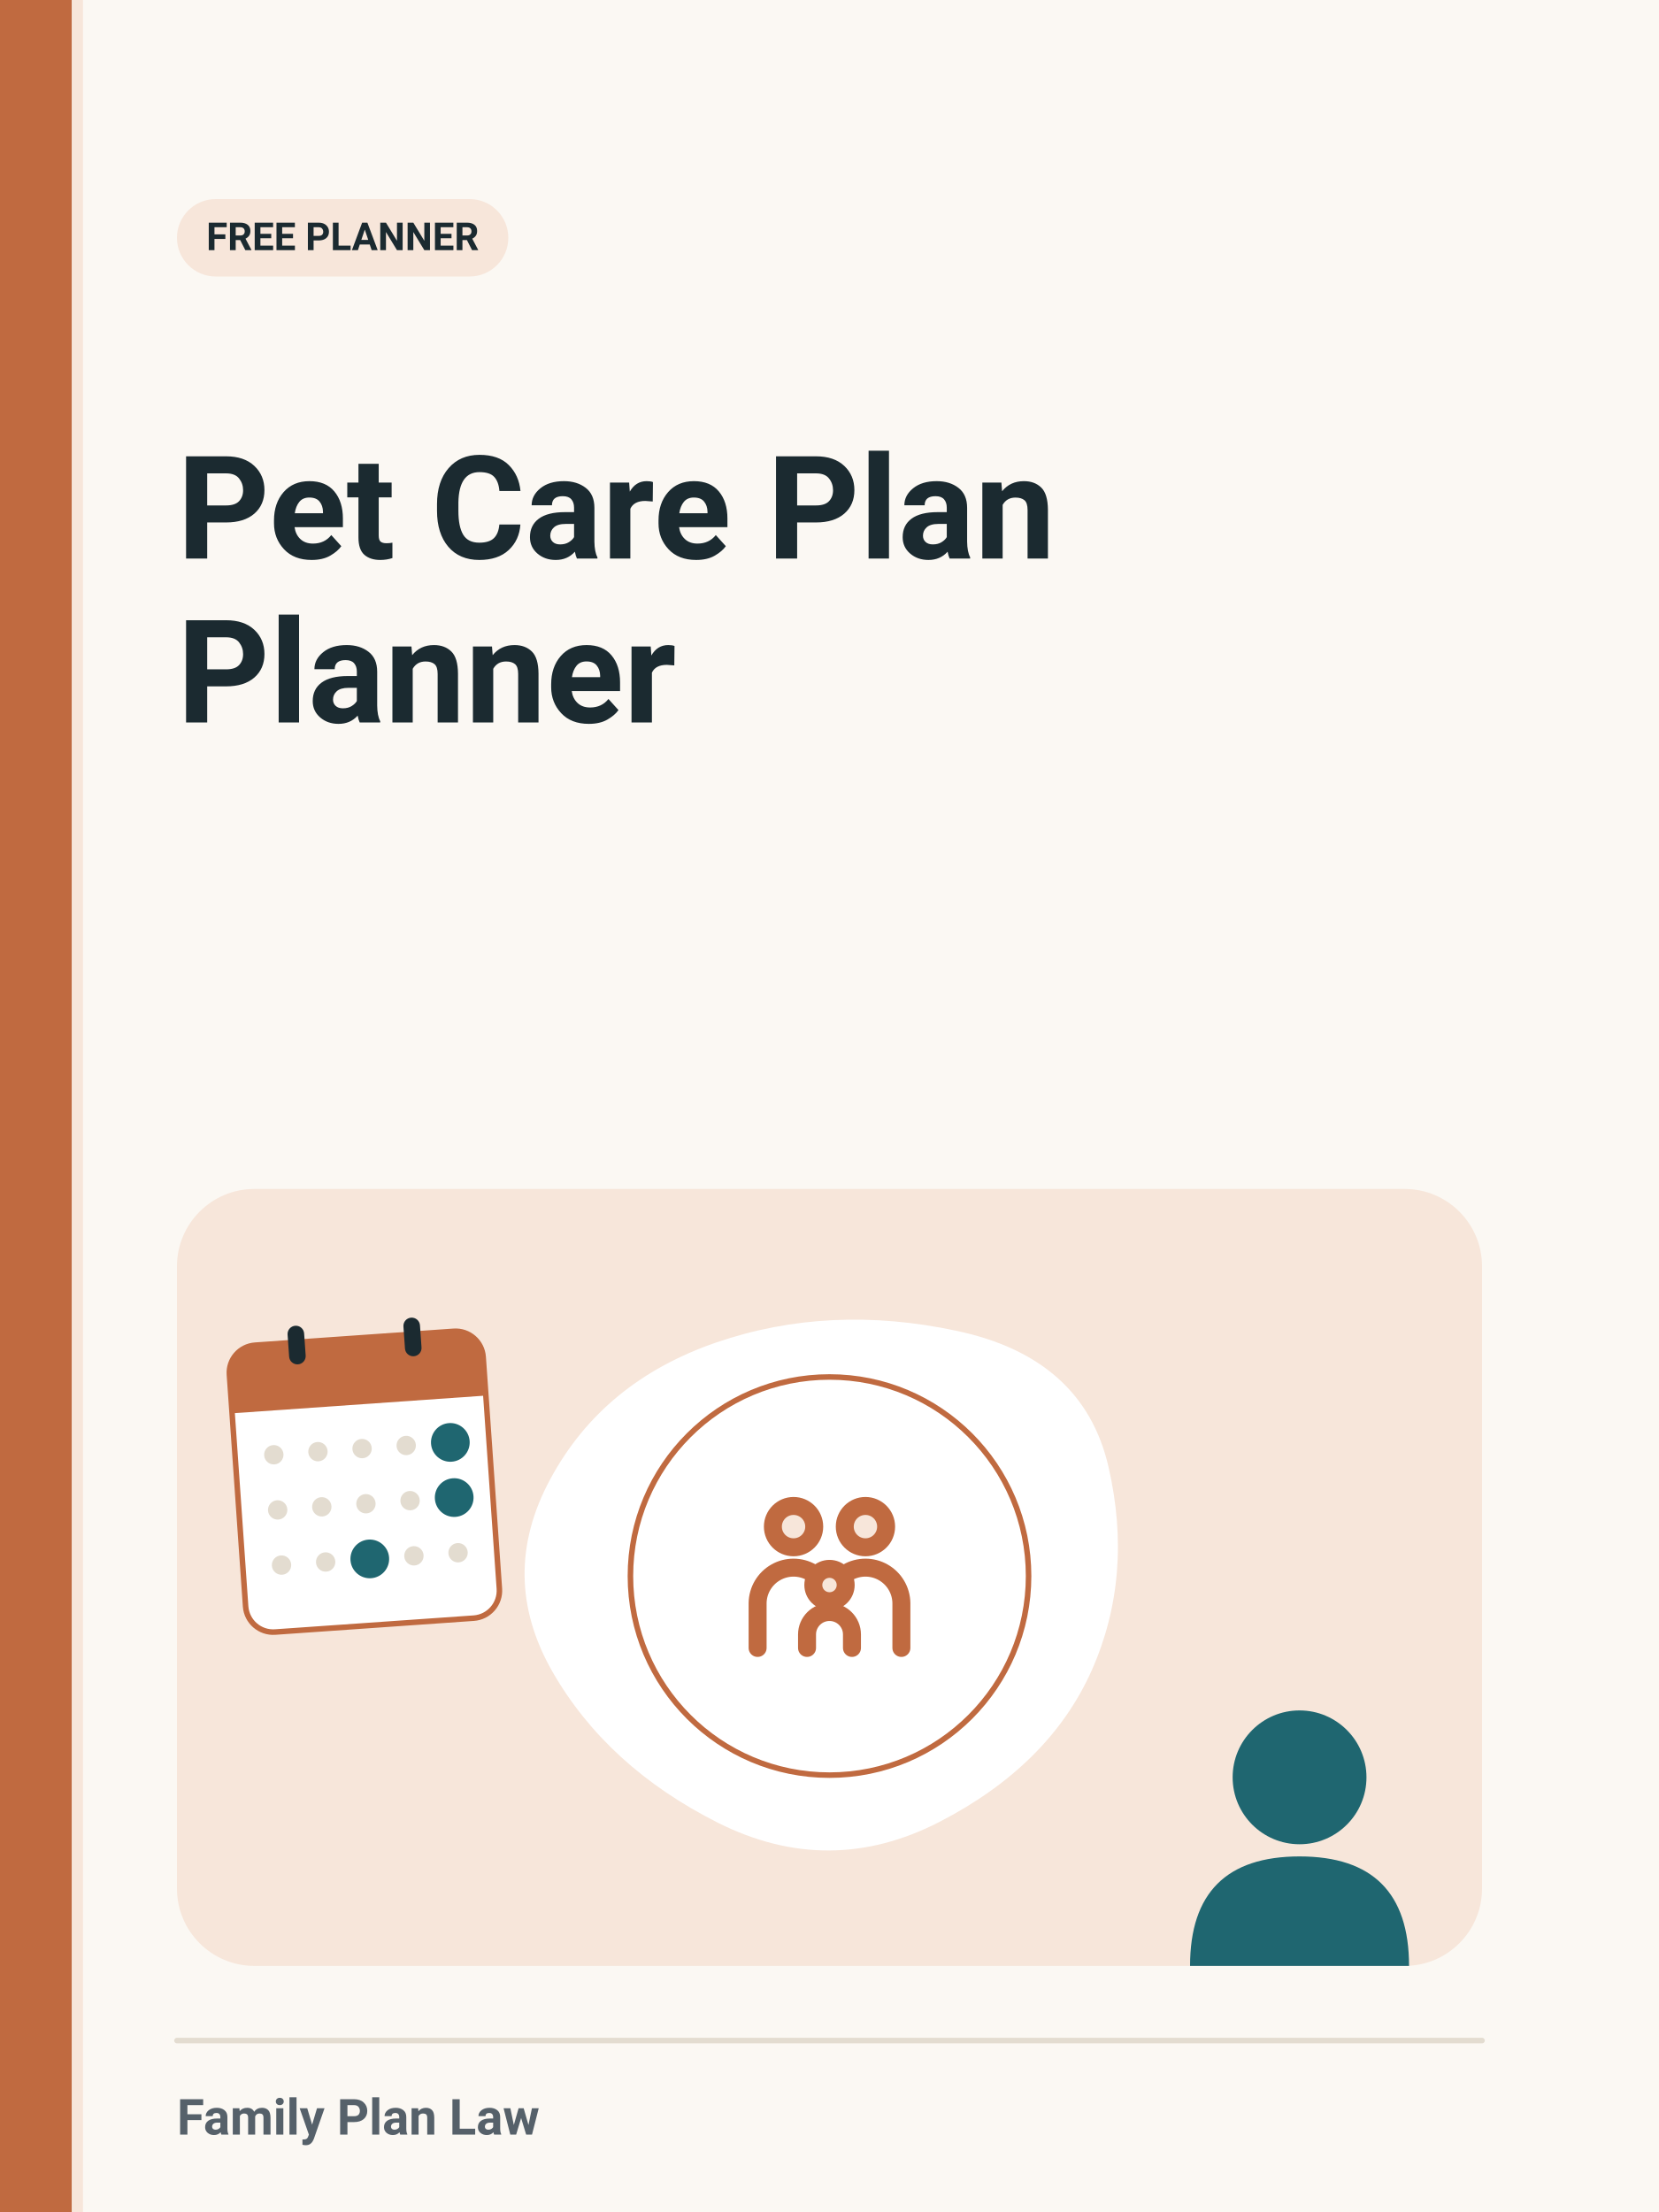
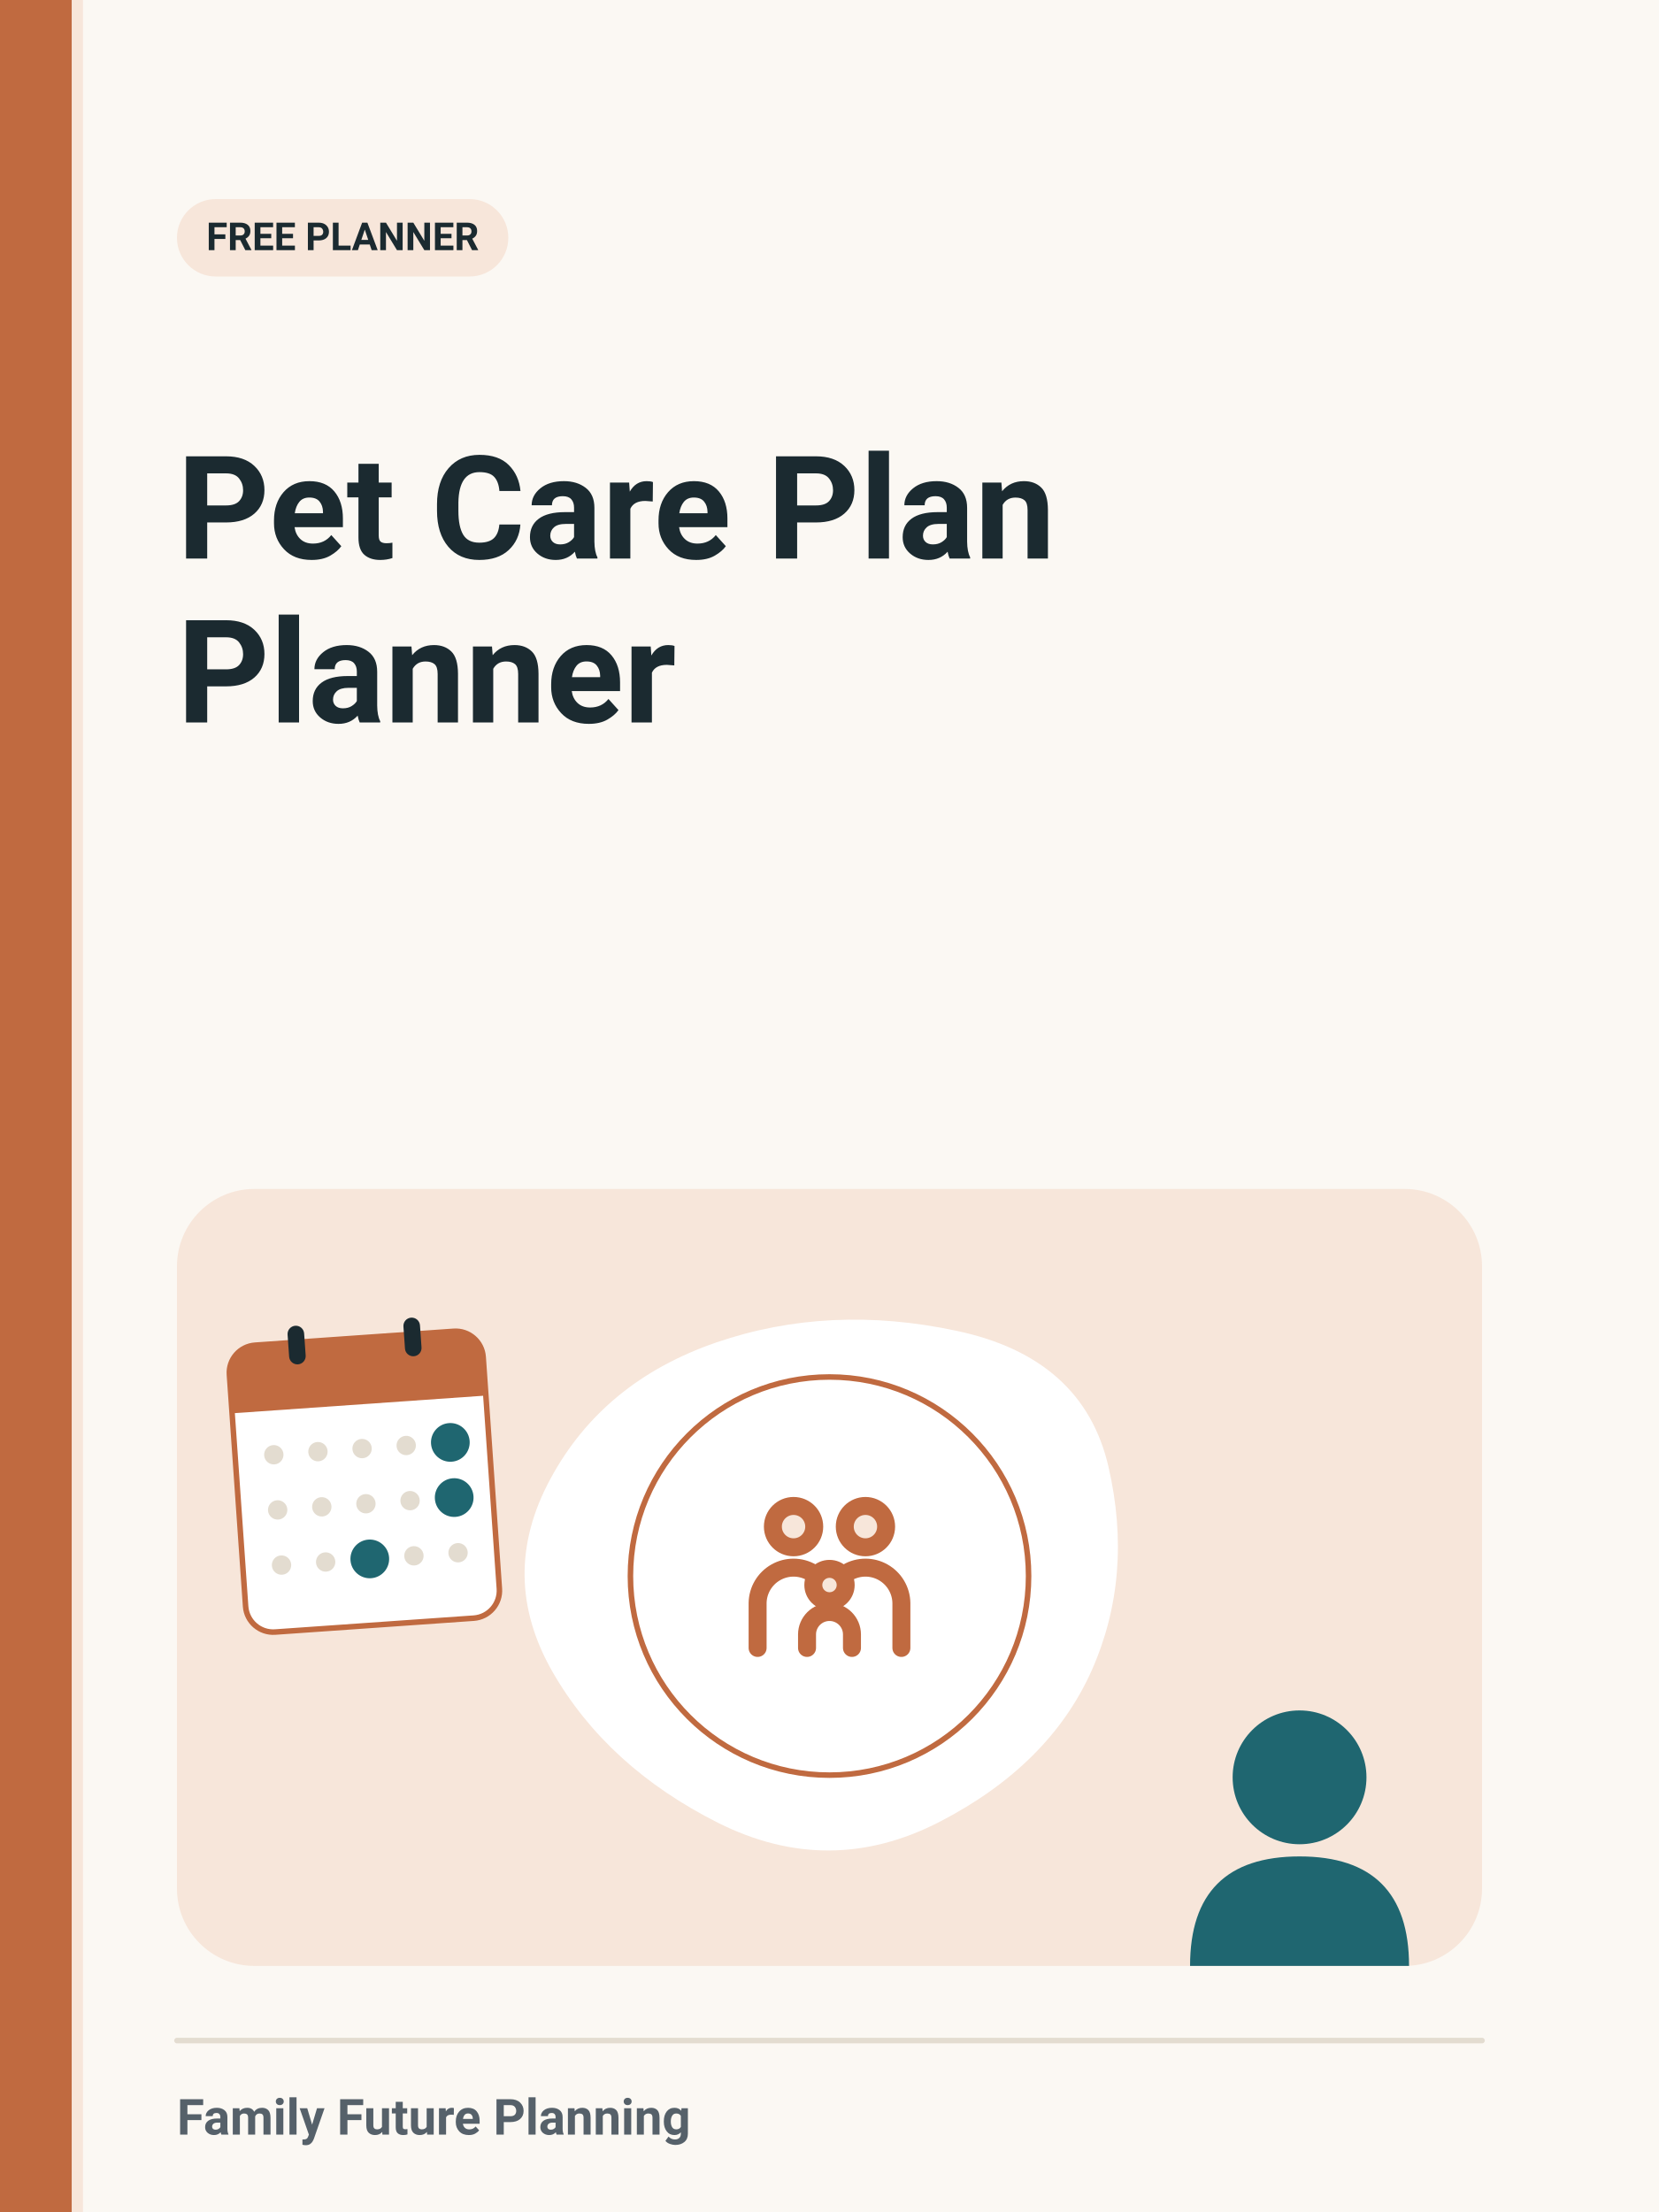
<svg xmlns="http://www.w3.org/2000/svg" viewBox="0 0 600 800" role="img" aria-labelledby="_R_0_-t _R_0_-d" width="600" height="800">
  <rect width="600" height="800" style="fill:#fbf8f3" />
  <rect width="26" height="800" style="fill:#c06a40" />
  <rect x="26" width="4" height="800" style="fill:#f7e6da" />
  <g>
    <rect x="64" y="72" width="119.84" height="28" rx="14" style="fill:#f7e6da" />
    <text x="123.92" y="90.48" font-size="14" font-weight="600" text-anchor="middle" style="fill:#1b2a30;font-family:system-ui, -apple-system, &quot;Segoe UI&quot;, Roboto, sans-serif">FREE PLANNER</text>
  </g>
  <text x="64" y="202" font-size="52" font-weight="700" text-anchor="start" style="fill:#1b2a30;font-family:system-ui, -apple-system, &quot;Segoe UI&quot;, Roboto, sans-serif">Pet Care Plan</text>
  <text x="64" y="261.28" font-size="52" font-weight="700" text-anchor="start" style="fill:#1b2a30;font-family:system-ui, -apple-system, &quot;Segoe UI&quot;, Roboto, sans-serif">Planner</text>
  <rect x="64" y="430" width="472" height="281" rx="28" style="fill:#f7e6da" />
  <g>
    <path d="M 400.9 530.5 Q 410.0 570.0 394.8 604.2 Q 379.5 638.4 339.8 658.9 Q 300.0 679.4 259.8 659.3 Q 219.6 639.1 199.8 604.6 Q 180.0 570.0 199.1 534.8 Q 218.1 499.6 259.1 485.5 Q 300.0 471.5 345.9 481.3 Q 391.8 491.0 400.9 530.5 Z" style="fill:#ffffff" />
    <circle cx="300" cy="570" r="72" style="fill:#ffffff" />
    <circle cx="300" cy="570" r="72" style="fill:none;stroke:#c06a40" stroke-width="2" />
    <g transform="translate(261 531) scale(3.25)">
      <g style="stroke:#c06a40;color:#c06a40" fill="none" stroke-width="2" stroke-linecap="round" stroke-linejoin="round">
        <circle cx="8" cy="6.5" r="2.3" fill="#f7e6da" />
        <circle cx="16" cy="6.5" r="2.3" fill="#f7e6da" />
        <circle cx="12" cy="13" r="1.8" fill="#f7e6da" />
        <path d="M4 20v-5a4 4 0 0 1 6-3.4M20 20v-5a4 4 0 0 0-6-3.4M9.5 20v-1.5a2.5 2.5 0 0 1 5 0V20" />
      </g>
    </g>
    <g>
      <g transform="rotate(-4 130 539)">
        <rect x="86" y="484" width="92" height="104" rx="10" style="fill:#ffffff;stroke:#c06a40" stroke-width="2" />
        <path d="M86 494 a10 10 0 0 1 10-10 h72 a10 10 0 0 1 10 10 v14 h-92z" style="fill:#c06a40" />
        <rect x="108" y="478" width="6" height="14" rx="3" style="fill:#1b2a30" />
        <rect x="150" y="478" width="6" height="14" rx="3" style="fill:#1b2a30" />
        <circle cx="100" cy="524" r="3.5" style="fill:#e3dcd0" />
        <circle cx="116" cy="524" r="3.5" style="fill:#e3dcd0" />
        <circle cx="132" cy="524" r="3.5" style="fill:#e3dcd0" />
        <circle cx="148" cy="524" r="3.5" style="fill:#e3dcd0" />
        <circle cx="164" cy="524" r="7" style="fill:#1f6670" />
        <circle cx="100" cy="544" r="3.5" style="fill:#e3dcd0" />
        <circle cx="116" cy="544" r="3.5" style="fill:#e3dcd0" />
        <circle cx="132" cy="544" r="3.5" style="fill:#e3dcd0" />
        <circle cx="148" cy="544" r="3.5" style="fill:#e3dcd0" />
        <circle cx="164" cy="544" r="7" style="fill:#1f6670" />
        <circle cx="100" cy="564" r="3.5" style="fill:#e3dcd0" />
        <circle cx="116" cy="564" r="3.5" style="fill:#e3dcd0" />
        <circle cx="132" cy="564" r="7" style="fill:#1f6670" />
        <circle cx="148" cy="564" r="3.5" style="fill:#e3dcd0" />
        <circle cx="164" cy="564" r="3.5" style="fill:#e3dcd0" />
      </g>
      <g transform="translate(470 711)">
        <circle cx="0" cy="-68.2" r="24.2" style="fill:#1f6670" />
        <path d="M -39.6 0 Q -39.6 -39.6 0 -39.6 Q 39.6 -39.6 39.6 0 Z" style="fill:#1f6670" />
      </g>
    </g>
  </g>
  <line x1="64" x2="536" y1="738" y2="738" style="stroke:#e3dcd0" stroke-width="2" stroke-linecap="round" stroke-linejoin="round" />
-   <text x="64" y="772" font-size="18" font-weight="700" text-anchor="start" style="fill:#56616a;font-family:system-ui, -apple-system, &quot;Segoe UI&quot;, Roboto, sans-serif">Family Plan Law</text>
+   <text x="64" y="772" font-size="18" font-weight="700" text-anchor="start" style="fill:#56616a;font-family:system-ui, -apple-system, &quot;Segoe UI&quot;, Roboto, sans-serif">Family Future Planning</text>
</svg>
